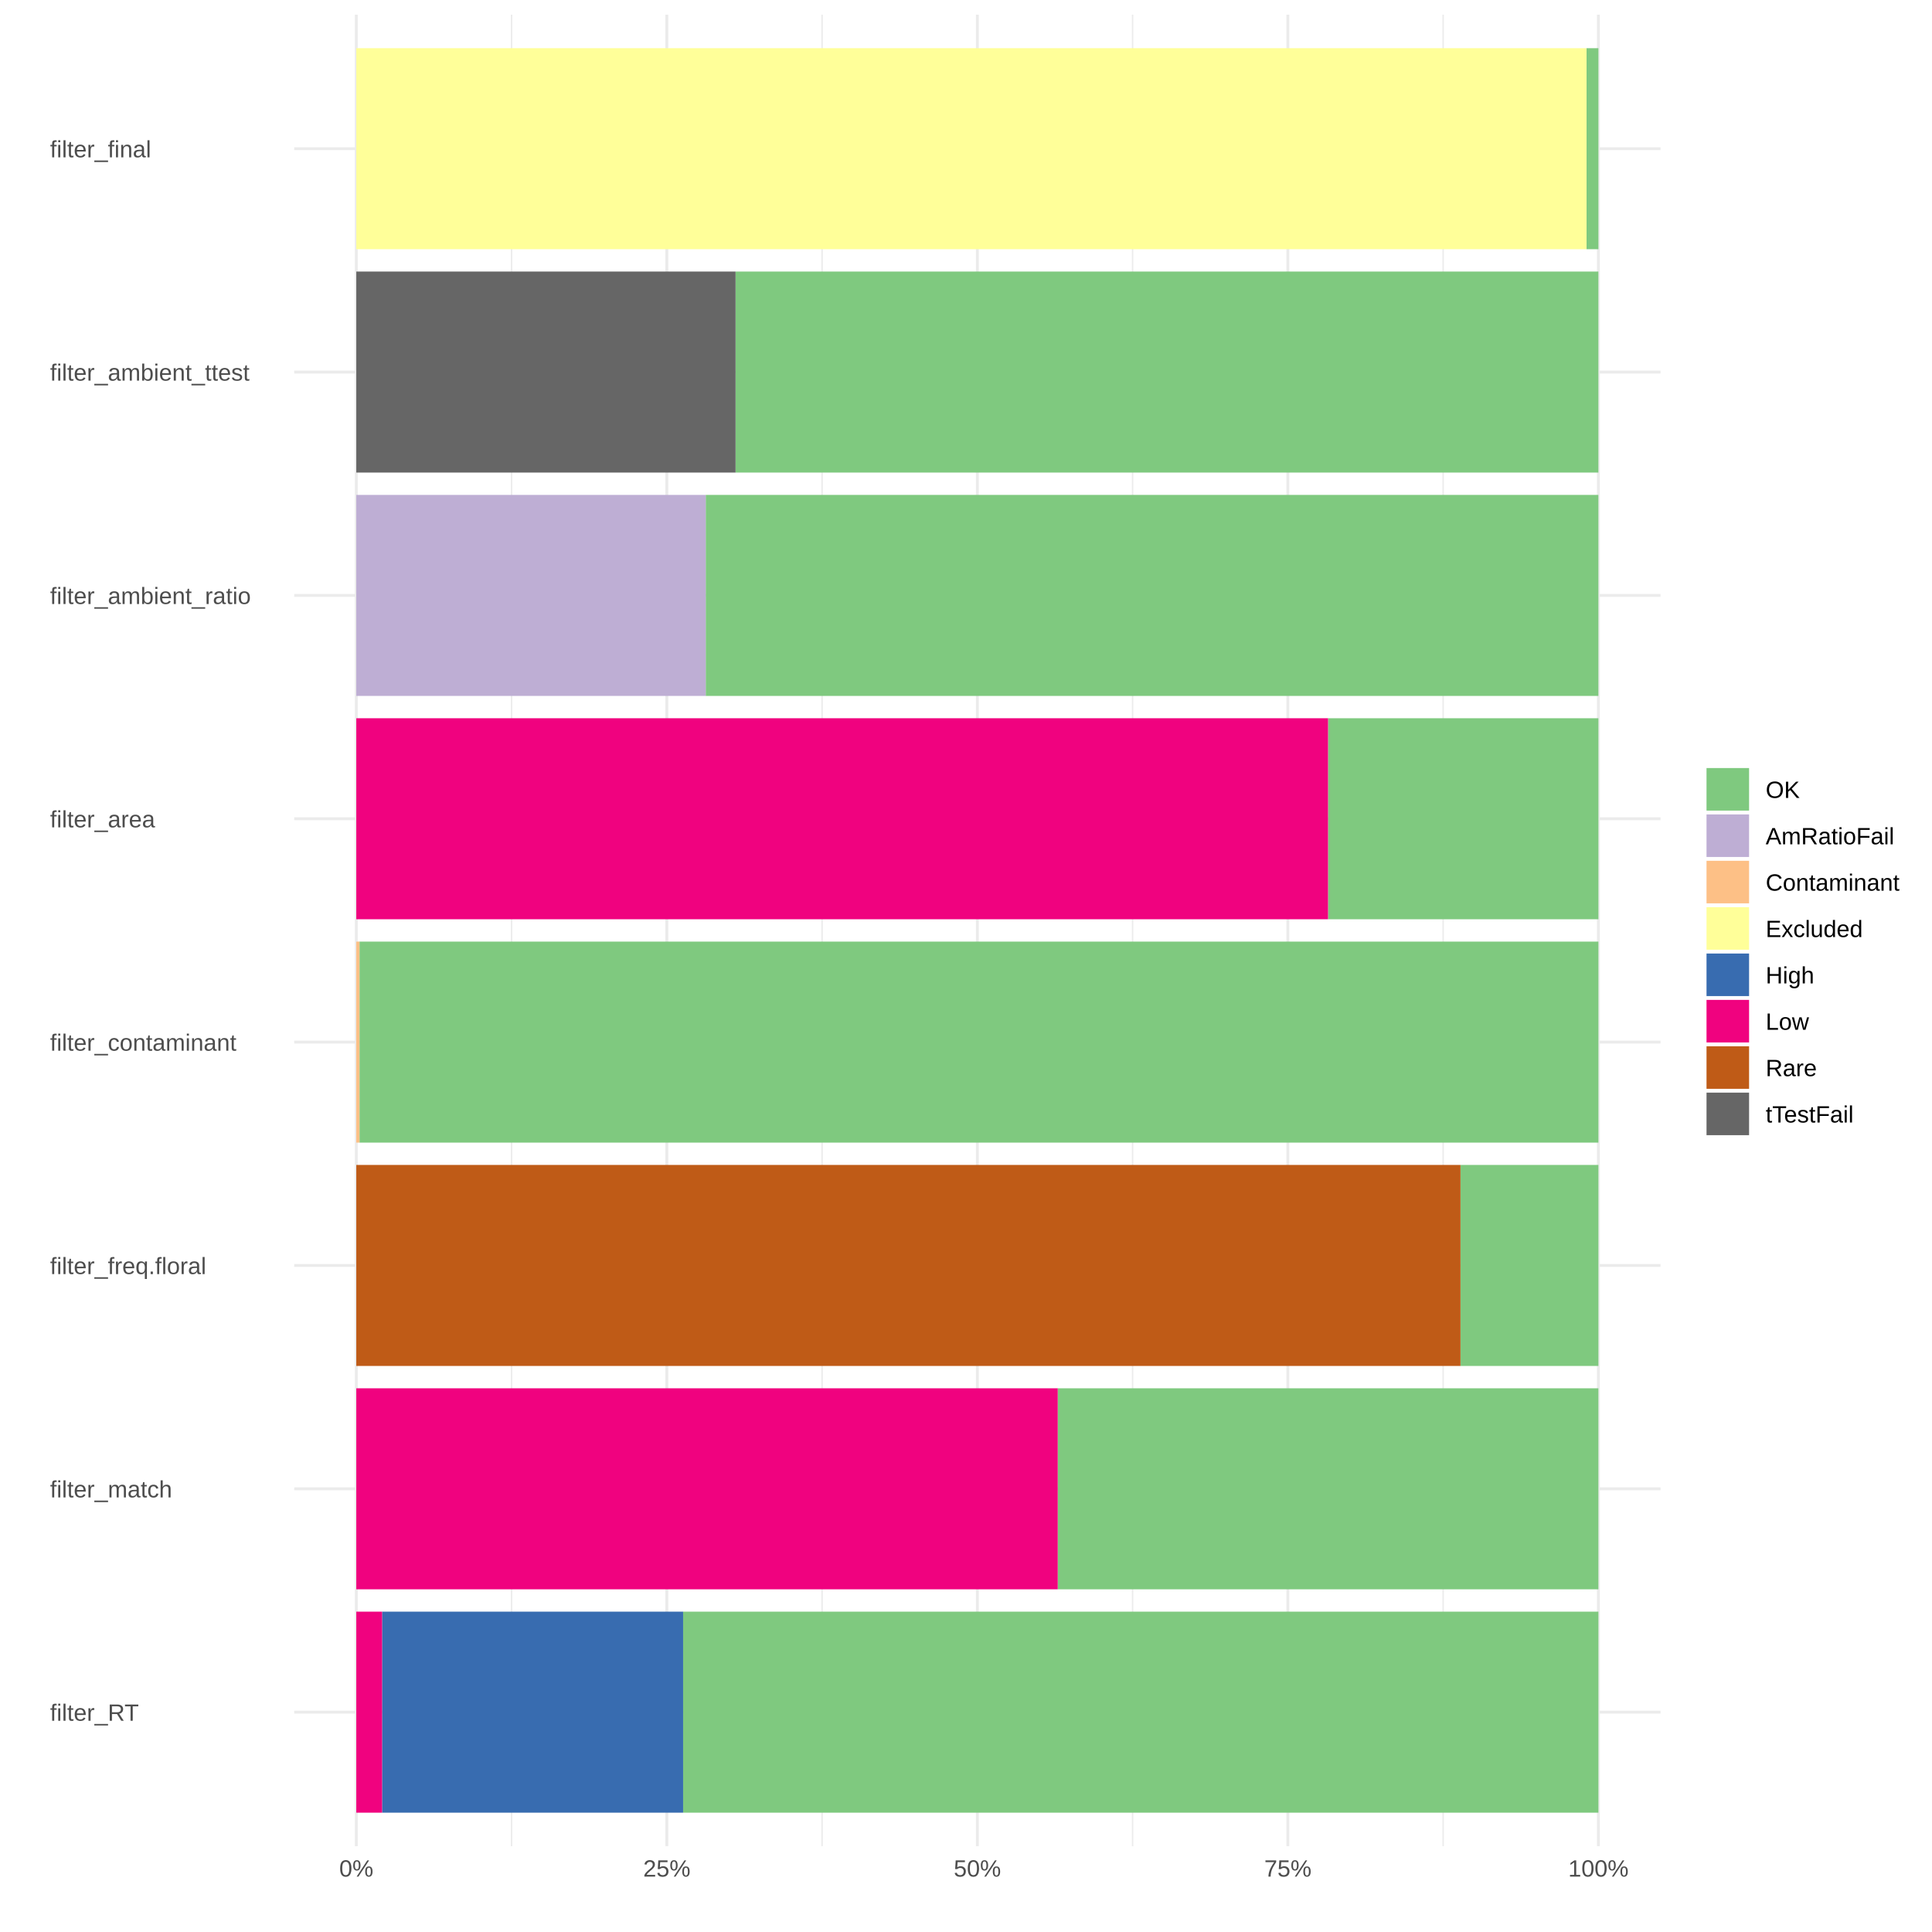
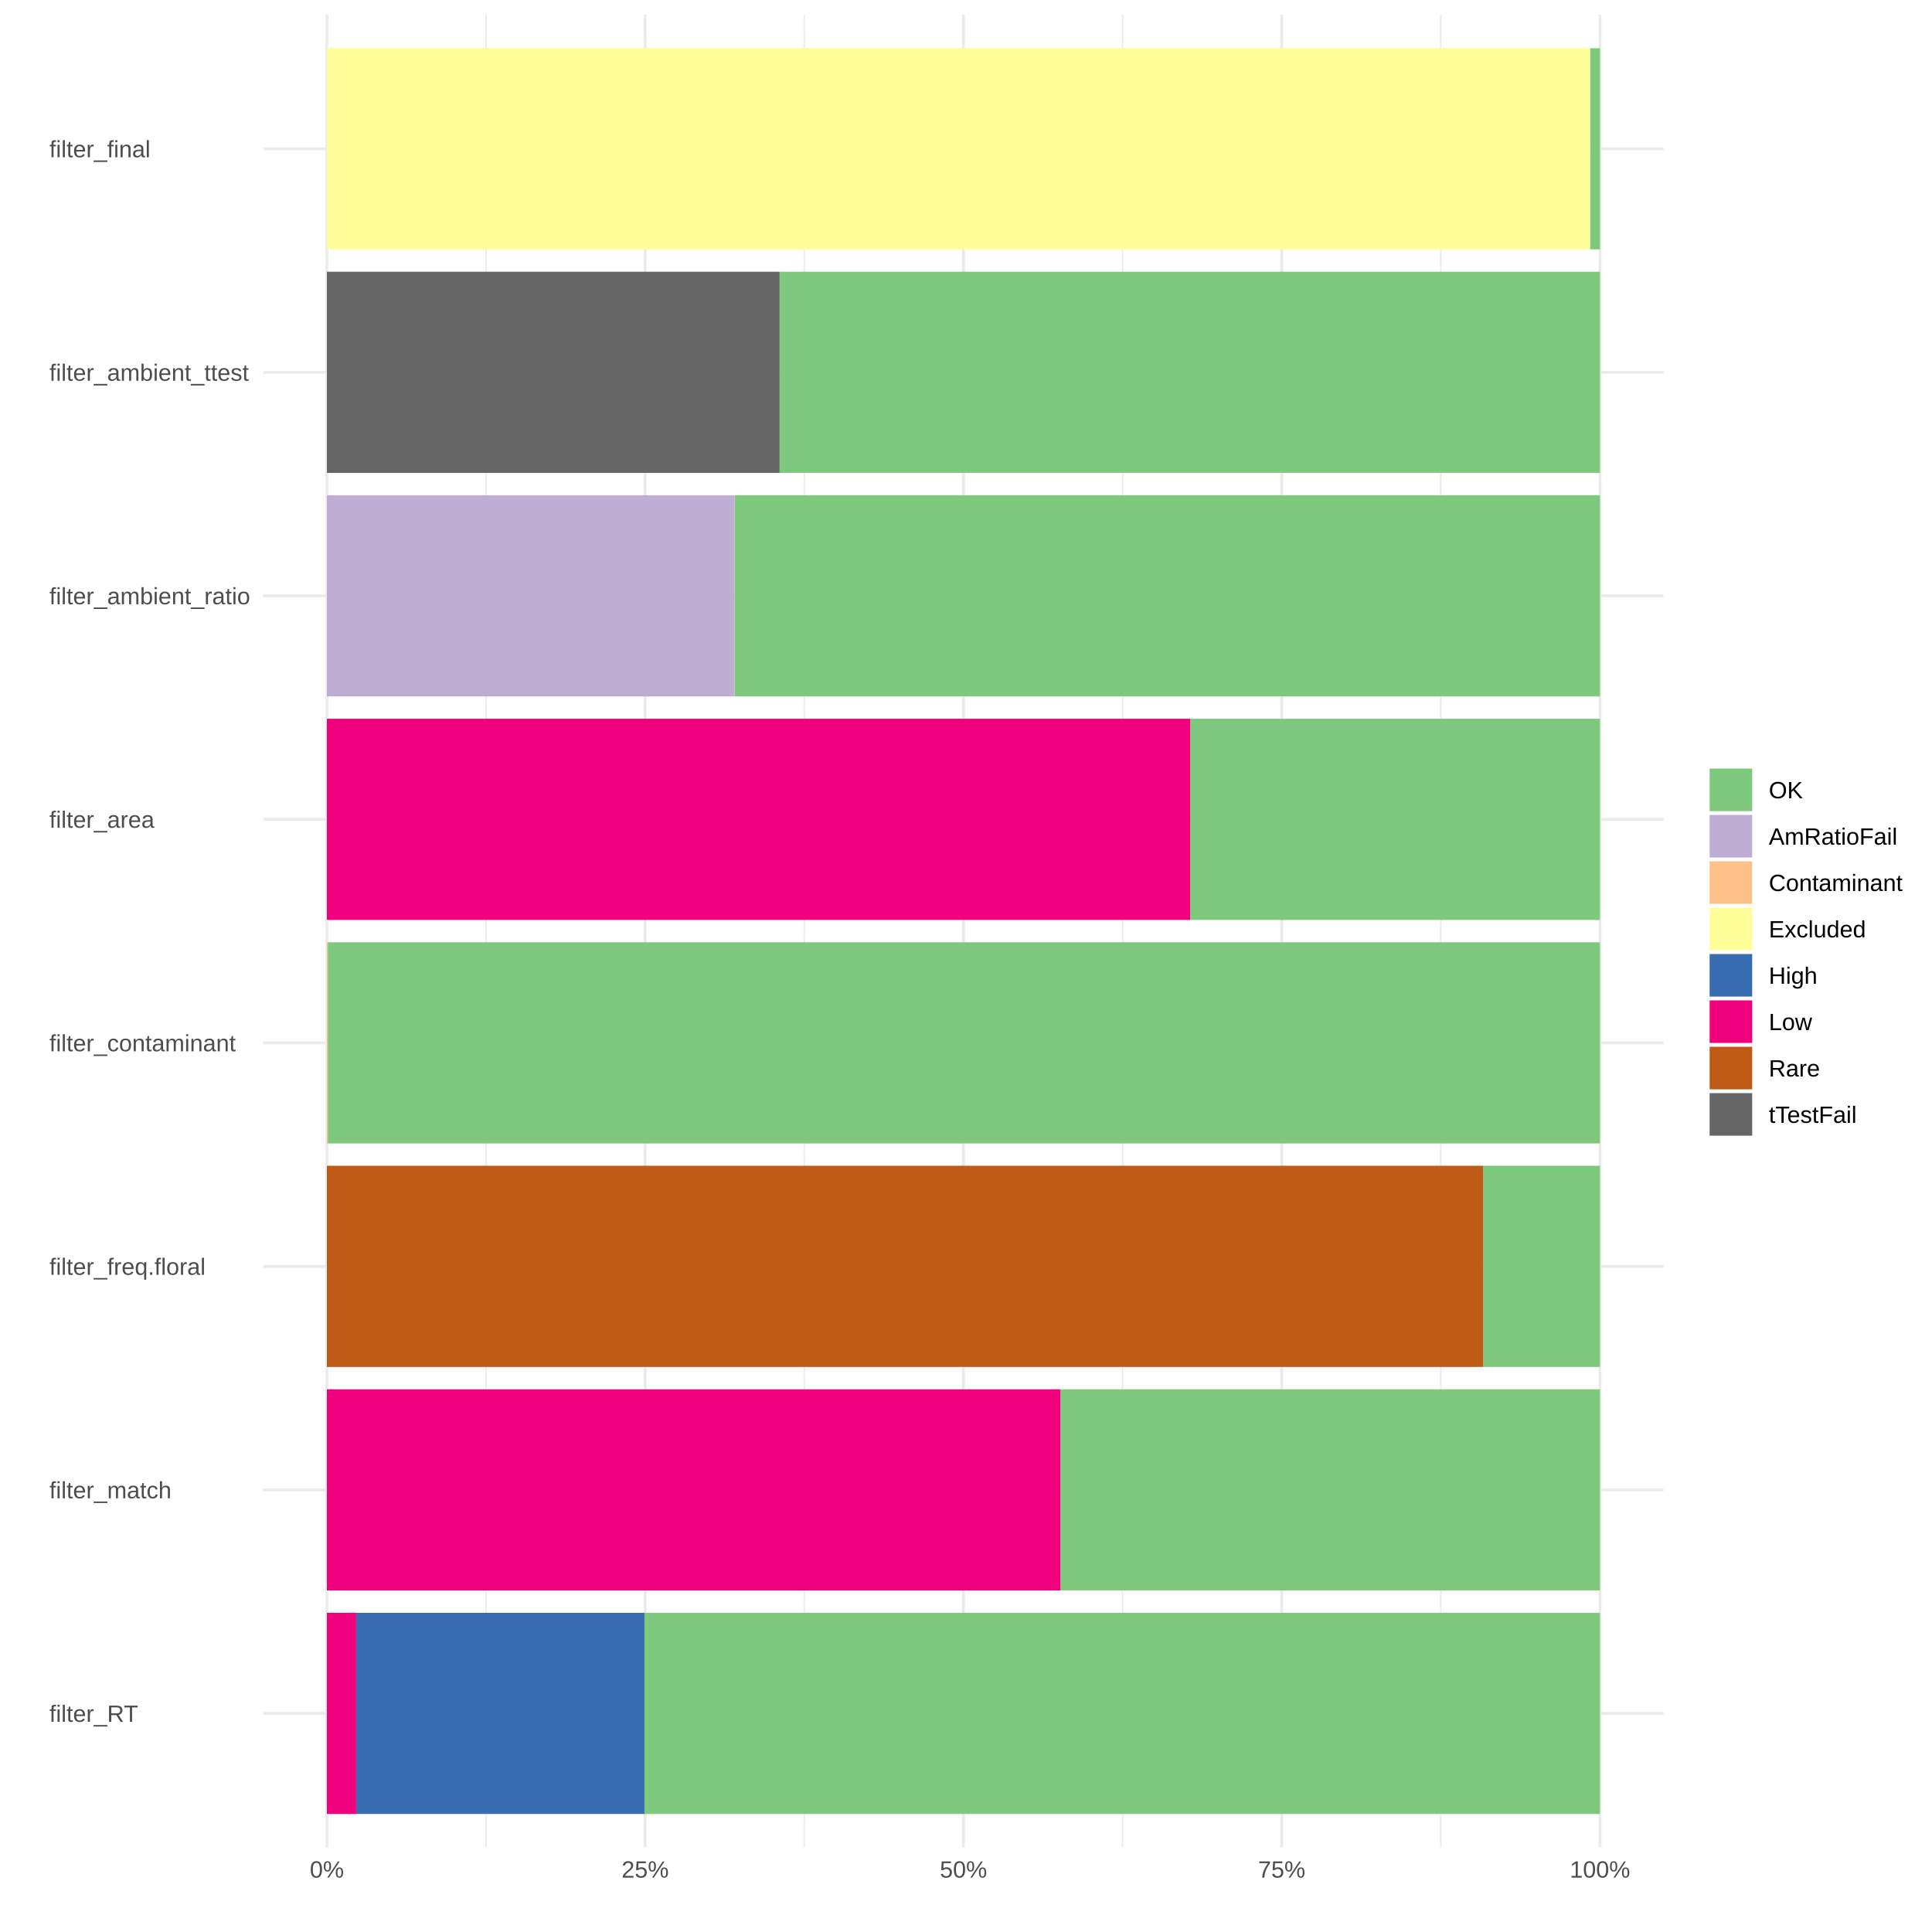
- <svg xmlns="http://www.w3.org/2000/svg" class="svglite" width="720.00pt" height="720.00pt" viewBox="0 0 720.00 720.00">
-   <defs>
-     <style type="text/css">
+ <svg xmlns="http://www.w3.org/2000/svg" width="720.00pt" height="720.00pt" viewBox="0 0 720.00 720.00">
+   <g class="svglite">
+     <defs>
+       <style type="text/css">
    .svglite line, .svglite polyline, .svglite polygon, .svglite path, .svglite rect, .svglite circle {
      fill: none;
      stroke: #000000;
      stroke-linecap: round;
      stroke-linejoin: round;
      stroke-miterlimit: 10.00;
    }
    .svglite text {
      white-space: pre;
    }
+     .svglite g.glyphgroup path {
+       fill: inherit;
+       stroke: none;
+     }
  </style>
-   </defs>
-   <rect width="100%" height="100%" style="stroke: none; fill: #FFFFFF;" />
-   <defs>
-     <clipPath id="cpMC4wMHw3MjAuMDB8MC4wMHw3MjAuMDA=">
-       <rect x="0.00" y="0.00" width="720.00" height="720.00" />
-     </clipPath>
-   </defs>
-   <g clip-path="url(#cpMC4wMHw3MjAuMDB8MC4wMHw3MjAuMDA=)">
- </g>
-   <defs>
-     <clipPath id="cpMTA5LjY0fDYxOC44Mnw1LjQ4fDY4OC4wMQ==">
-       <rect x="109.64" y="5.48" width="509.18" height="682.53" />
-     </clipPath>
-   </defs>
-   <g clip-path="url(#cpMTA5LjY0fDYxOC44Mnw1LjQ4fDY4OC4wMQ==)">
-     <polyline points="190.65,688.01 190.65,5.48 " style="stroke-width: 0.53; stroke: #EBEBEB; stroke-linecap: butt;" />
-     <polyline points="306.37,688.01 306.37,5.48 " style="stroke-width: 0.53; stroke: #EBEBEB; stroke-linecap: butt;" />
-     <polyline points="422.09,688.01 422.09,5.48 " style="stroke-width: 0.53; stroke: #EBEBEB; stroke-linecap: butt;" />
-     <polyline points="537.82,688.01 537.82,5.48 " style="stroke-width: 0.53; stroke: #EBEBEB; stroke-linecap: butt;" />
-     <polyline points="109.64,638.07 618.82,638.07 " style="stroke-width: 1.07; stroke: #EBEBEB; stroke-linecap: butt;" />
-     <polyline points="109.64,554.84 618.82,554.84 " style="stroke-width: 1.07; stroke: #EBEBEB; stroke-linecap: butt;" />
-     <polyline points="109.64,471.60 618.82,471.60 " style="stroke-width: 1.07; stroke: #EBEBEB; stroke-linecap: butt;" />
-     <polyline points="109.64,388.36 618.82,388.36 " style="stroke-width: 1.07; stroke: #EBEBEB; stroke-linecap: butt;" />
-     <polyline points="109.64,305.13 618.82,305.13 " style="stroke-width: 1.07; stroke: #EBEBEB; stroke-linecap: butt;" />
-     <polyline points="109.64,221.89 618.82,221.89 " style="stroke-width: 1.07; stroke: #EBEBEB; stroke-linecap: butt;" />
-     <polyline points="109.64,138.66 618.82,138.66 " style="stroke-width: 1.07; stroke: #EBEBEB; stroke-linecap: butt;" />
-     <polyline points="109.64,55.42 618.82,55.42 " style="stroke-width: 1.07; stroke: #EBEBEB; stroke-linecap: butt;" />
-     <polyline points="132.78,688.01 132.78,5.48 " style="stroke-width: 1.07; stroke: #EBEBEB; stroke-linecap: butt;" />
-     <polyline points="248.51,688.01 248.51,5.48 " style="stroke-width: 1.07; stroke: #EBEBEB; stroke-linecap: butt;" />
-     <polyline points="364.23,688.01 364.23,5.48 " style="stroke-width: 1.07; stroke: #EBEBEB; stroke-linecap: butt;" />
-     <polyline points="479.95,688.01 479.95,5.48 " style="stroke-width: 1.07; stroke: #EBEBEB; stroke-linecap: butt;" />
-     <polyline points="595.68,688.01 595.68,5.48 " style="stroke-width: 1.07; stroke: #EBEBEB; stroke-linecap: butt;" />
-     <rect x="254.58" y="600.62" width="341.10" height="74.91" style="stroke-width: 1.07; stroke: none; stroke-linecap: butt; stroke-linejoin: miter; fill: #7FC97F;" />
-     <rect x="142.39" y="600.62" width="112.19" height="74.91" style="stroke-width: 1.07; stroke: none; stroke-linecap: butt; stroke-linejoin: miter; fill: #386CB0;" />
-     <rect x="132.78" y="600.62" width="9.61" height="74.91" style="stroke-width: 1.07; stroke: none; stroke-linecap: butt; stroke-linejoin: miter; fill: #F0027F;" />
-     <rect x="394.19" y="517.38" width="201.48" height="74.91" style="stroke-width: 1.07; stroke: none; stroke-linecap: butt; stroke-linejoin: miter; fill: #7FC97F;" />
-     <rect x="132.78" y="517.38" width="261.41" height="74.91" style="stroke-width: 1.07; stroke: none; stroke-linecap: butt; stroke-linejoin: miter; fill: #F0027F;" />
-     <rect x="544.28" y="434.14" width="51.40" height="74.91" style="stroke-width: 1.07; stroke: none; stroke-linecap: butt; stroke-linejoin: miter; fill: #7FC97F;" />
-     <rect x="132.78" y="434.14" width="411.50" height="74.91" style="stroke-width: 1.07; stroke: none; stroke-linecap: butt; stroke-linejoin: miter; fill: #BF5B17;" />
-     <rect x="133.97" y="350.91" width="461.71" height="74.91" style="stroke-width: 1.07; stroke: none; stroke-linecap: butt; stroke-linejoin: miter; fill: #7FC97F;" />
-     <rect x="132.78" y="350.91" width="1.19" height="74.91" style="stroke-width: 1.07; stroke: none; stroke-linecap: butt; stroke-linejoin: miter; fill: #FDC086;" />
-     <rect x="494.94" y="267.67" width="100.74" height="74.91" style="stroke-width: 1.07; stroke: none; stroke-linecap: butt; stroke-linejoin: miter; fill: #7FC97F;" />
-     <rect x="132.78" y="267.67" width="362.15" height="74.91" style="stroke-width: 1.07; stroke: none; stroke-linecap: butt; stroke-linejoin: miter; fill: #F0027F;" />
-     <rect x="263.00" y="184.44" width="332.67" height="74.91" style="stroke-width: 1.07; stroke: none; stroke-linecap: butt; stroke-linejoin: miter; fill: #7FC97F;" />
-     <rect x="132.78" y="184.44" width="130.22" height="74.91" style="stroke-width: 1.07; stroke: none; stroke-linecap: butt; stroke-linejoin: miter; fill: #BEAED4;" />
-     <rect x="274.12" y="101.20" width="321.55" height="74.91" style="stroke-width: 1.07; stroke: none; stroke-linecap: butt; stroke-linejoin: miter; fill: #7FC97F;" />
-     <rect x="132.78" y="101.20" width="141.34" height="74.91" style="stroke-width: 1.07; stroke: none; stroke-linecap: butt; stroke-linejoin: miter; fill: #666666;" />
-     <rect x="591.25" y="17.96" width="4.43" height="74.91" style="stroke-width: 1.07; stroke: none; stroke-linecap: butt; stroke-linejoin: miter; fill: #7FC97F;" />
-     <rect x="132.78" y="17.96" width="458.47" height="74.91" style="stroke-width: 1.07; stroke: none; stroke-linecap: butt; stroke-linejoin: miter; fill: #FFFF99;" />
-   </g>
-   <g clip-path="url(#cpMC4wMHw3MjAuMDB8MC4wMHw3MjAuMDA=)">
-     <text x="18.66" y="641.28" style="font-size: 8.80px;fill: #4D4D4D; font-family: &quot;Arial&quot;;">filter_RT</text>
-     <text x="18.66" y="558.04" style="font-size: 8.80px;fill: #4D4D4D; font-family: &quot;Arial&quot;;">filter_match</text>
-     <text x="18.66" y="474.81" style="font-size: 8.80px;fill: #4D4D4D; font-family: &quot;Arial&quot;;">filter_freq.floral</text>
-     <text x="18.66" y="391.57" style="font-size: 8.80px;fill: #4D4D4D; font-family: &quot;Arial&quot;;">filter_contaminant</text>
-     <text x="18.66" y="308.34" style="font-size: 8.80px;fill: #4D4D4D; font-family: &quot;Arial&quot;;">filter_area</text>
-     <text x="18.66" y="225.10" style="font-size: 8.80px;fill: #4D4D4D; font-family: &quot;Arial&quot;;">filter_ambient_ratio</text>
-     <text x="18.66" y="141.86" style="font-size: 8.80px;fill: #4D4D4D; font-family: &quot;Arial&quot;;">filter_ambient_ttest</text>
-     <text x="18.66" y="58.63" style="font-size: 8.80px;fill: #4D4D4D; font-family: &quot;Arial&quot;;">filter_final</text>
-     <text x="132.78" y="699.36" text-anchor="middle" style="font-size: 8.80px;fill: #4D4D4D; font-family: &quot;Arial&quot;;">0%</text>
-     <text x="248.51" y="699.36" text-anchor="middle" style="font-size: 8.80px;fill: #4D4D4D; font-family: &quot;Arial&quot;;">25%</text>
-     <text x="364.23" y="699.36" text-anchor="middle" style="font-size: 8.80px;fill: #4D4D4D; font-family: &quot;Arial&quot;;">50%</text>
-     <text x="479.95" y="699.36" text-anchor="middle" style="font-size: 8.80px;fill: #4D4D4D; font-family: &quot;Arial&quot;;">75%</text>
-     <text x="595.68" y="699.36" text-anchor="middle" style="font-size: 8.80px;fill: #4D4D4D; font-family: &quot;Arial&quot;;">100%</text>
-     <rect x="635.97" y="286.23" width="15.86" height="15.86" style="stroke-width: 1.07; stroke: none; stroke-linecap: butt; stroke-linejoin: miter; fill: #7FC97F;" />
-     <rect x="635.97" y="303.51" width="15.86" height="15.86" style="stroke-width: 1.07; stroke: none; stroke-linecap: butt; stroke-linejoin: miter; fill: #BEAED4;" />
-     <rect x="635.97" y="320.79" width="15.86" height="15.86" style="stroke-width: 1.07; stroke: none; stroke-linecap: butt; stroke-linejoin: miter; fill: #FDC086;" />
-     <rect x="635.97" y="338.07" width="15.86" height="15.86" style="stroke-width: 1.07; stroke: none; stroke-linecap: butt; stroke-linejoin: miter; fill: #FFFF99;" />
-     <rect x="635.97" y="355.35" width="15.86" height="15.86" style="stroke-width: 1.07; stroke: none; stroke-linecap: butt; stroke-linejoin: miter; fill: #386CB0;" />
-     <rect x="635.97" y="372.63" width="15.86" height="15.86" style="stroke-width: 1.07; stroke: none; stroke-linecap: butt; stroke-linejoin: miter; fill: #F0027F;" />
-     <rect x="635.97" y="389.91" width="15.86" height="15.86" style="stroke-width: 1.07; stroke: none; stroke-linecap: butt; stroke-linejoin: miter; fill: #BF5B17;" />
-     <rect x="635.97" y="407.19" width="15.86" height="15.86" style="stroke-width: 1.07; stroke: none; stroke-linecap: butt; stroke-linejoin: miter; fill: #666666;" />
-     <text x="658.02" y="297.37" style="font-size: 8.80px; font-family: &quot;Arial&quot;;">OK</text>
-     <text x="658.02" y="314.65" style="font-size: 8.80px; font-family: &quot;Arial&quot;;">AmRatioFail</text>
-     <text x="658.02" y="331.93" style="font-size: 8.80px; font-family: &quot;Arial&quot;;">Contaminant</text>
-     <text x="658.02" y="349.21" style="font-size: 8.80px; font-family: &quot;Arial&quot;;">Excluded</text>
-     <text x="658.02" y="366.49" style="font-size: 8.80px; font-family: &quot;Arial&quot;;">High</text>
-     <text x="658.02" y="383.77" style="font-size: 8.80px; font-family: &quot;Arial&quot;;">Low</text>
-     <text x="658.02" y="401.05" style="font-size: 8.80px; font-family: &quot;Arial&quot;;">Rare</text>
-     <text x="658.02" y="418.33" style="font-size: 8.80px; font-family: &quot;Arial&quot;;">tTestFail</text>
+     </defs>
+     <rect width="100%" height="100%" style="stroke: none; fill: #FFFFFF;" />
+     <defs>
+       <clipPath id="cpMC4wMHw3MjAuMDB8MC4wMHw3MjAuMDA=">
+         <rect x="0.00" y="0.00" width="720.00" height="720.00" />
+       </clipPath>
+     </defs>
+     <g clip-path="url(#cpMC4wMHw3MjAuMDB8MC4wMHw3MjAuMDA=)">
+       <rect x="0.00" y="0.00" width="720.00" height="720.00" style="stroke-width: 1.07; stroke: none; fill: #FFFFFF;" />
+     </g>
+     <defs>
+       <clipPath id="cpOTguMTB8NjE5Ljk4fDUuNDh8Njg4LjUw">
+         <rect x="98.10" y="5.48" width="521.89" height="683.02" />
+       </clipPath>
+     </defs>
+     <g clip-path="url(#cpOTguMTB8NjE5Ljk4fDUuNDh8Njg4LjUw)">
+       <polyline points="181.12,688.50 181.12,5.48 " style="stroke-width: 0.53; stroke: #EBEBEB; stroke-linecap: butt;" />
+       <polyline points="299.73,688.50 299.73,5.48 " style="stroke-width: 0.53; stroke: #EBEBEB; stroke-linecap: butt;" />
+       <polyline points="418.35,688.50 418.35,5.48 " style="stroke-width: 0.53; stroke: #EBEBEB; stroke-linecap: butt;" />
+       <polyline points="536.96,688.50 536.96,5.48 " style="stroke-width: 0.53; stroke: #EBEBEB; stroke-linecap: butt;" />
+       <polyline points="98.10,638.53 619.98,638.53 " style="stroke-width: 1.07; stroke: #EBEBEB; stroke-linecap: butt;" />
+       <polyline points="98.10,555.23 619.98,555.23 " style="stroke-width: 1.07; stroke: #EBEBEB; stroke-linecap: butt;" />
+       <polyline points="98.10,471.94 619.98,471.94 " style="stroke-width: 1.07; stroke: #EBEBEB; stroke-linecap: butt;" />
+       <polyline points="98.10,388.64 619.98,388.64 " style="stroke-width: 1.07; stroke: #EBEBEB; stroke-linecap: butt;" />
+       <polyline points="98.10,305.34 619.98,305.34 " style="stroke-width: 1.07; stroke: #EBEBEB; stroke-linecap: butt;" />
+       <polyline points="98.10,222.05 619.98,222.05 " style="stroke-width: 1.07; stroke: #EBEBEB; stroke-linecap: butt;" />
+       <polyline points="98.10,138.75 619.98,138.75 " style="stroke-width: 1.07; stroke: #EBEBEB; stroke-linecap: butt;" />
+       <polyline points="98.10,55.46 619.98,55.46 " style="stroke-width: 1.07; stroke: #EBEBEB; stroke-linecap: butt;" />
+       <polyline points="121.82,688.50 121.82,5.48 " style="stroke-width: 1.07; stroke: #EBEBEB; stroke-linecap: butt;" />
+       <polyline points="240.43,688.50 240.43,5.48 " style="stroke-width: 1.07; stroke: #EBEBEB; stroke-linecap: butt;" />
+       <polyline points="359.04,688.50 359.04,5.48 " style="stroke-width: 1.07; stroke: #EBEBEB; stroke-linecap: butt;" />
+       <polyline points="477.65,688.50 477.65,5.48 " style="stroke-width: 1.07; stroke: #EBEBEB; stroke-linecap: butt;" />
+       <polyline points="596.26,688.50 596.26,5.48 " style="stroke-width: 1.07; stroke: #EBEBEB; stroke-linecap: butt;" />
+       <rect x="240.17" y="601.04" width="356.09" height="74.97" style="stroke-width: 1.07; stroke: none; stroke-linecap: butt; stroke-linejoin: miter; fill: #7FC97F;" />
+       <rect x="132.75" y="601.04" width="107.42" height="74.97" style="stroke-width: 1.07; stroke: none; stroke-linecap: butt; stroke-linejoin: miter; fill: #386CB0;" />
+       <rect x="121.82" y="601.04" width="10.93" height="74.97" style="stroke-width: 1.07; stroke: none; stroke-linecap: butt; stroke-linejoin: miter; fill: #F0027F;" />
+       <rect x="395.19" y="517.75" width="201.07" height="74.97" style="stroke-width: 1.07; stroke: none; stroke-linecap: butt; stroke-linejoin: miter; fill: #7FC97F;" />
+       <rect x="121.82" y="517.75" width="273.37" height="74.97" style="stroke-width: 1.07; stroke: none; stroke-linecap: butt; stroke-linejoin: miter; fill: #F0027F;" />
+       <rect x="552.71" y="434.45" width="43.55" height="74.97" style="stroke-width: 1.07; stroke: none; stroke-linecap: butt; stroke-linejoin: miter; fill: #7FC97F;" />
+       <rect x="121.82" y="434.45" width="430.89" height="74.97" style="stroke-width: 1.07; stroke: none; stroke-linecap: butt; stroke-linejoin: miter; fill: #BF5B17;" />
+       <rect x="122.16" y="351.16" width="474.10" height="74.97" style="stroke-width: 1.07; stroke: none; stroke-linecap: butt; stroke-linejoin: miter; fill: #7FC97F;" />
+       <rect x="121.82" y="351.16" width="0.34" height="74.97" style="stroke-width: 1.07; stroke: none; stroke-linecap: butt; stroke-linejoin: miter; fill: #FDC086;" />
+       <rect x="443.57" y="267.86" width="152.70" height="74.97" style="stroke-width: 1.07; stroke: none; stroke-linecap: butt; stroke-linejoin: miter; fill: #7FC97F;" />
+       <rect x="121.82" y="267.86" width="321.75" height="74.97" style="stroke-width: 1.07; stroke: none; stroke-linecap: butt; stroke-linejoin: miter; fill: #F0027F;" />
+       <rect x="273.74" y="184.57" width="322.52" height="74.97" style="stroke-width: 1.07; stroke: none; stroke-linecap: butt; stroke-linejoin: miter; fill: #7FC97F;" />
+       <rect x="121.82" y="184.57" width="151.92" height="74.97" style="stroke-width: 1.07; stroke: none; stroke-linecap: butt; stroke-linejoin: miter; fill: #BEAED4;" />
+       <rect x="290.52" y="101.27" width="305.74" height="74.97" style="stroke-width: 1.07; stroke: none; stroke-linecap: butt; stroke-linejoin: miter; fill: #7FC97F;" />
+       <rect x="121.82" y="101.27" width="168.71" height="74.97" style="stroke-width: 1.07; stroke: none; stroke-linecap: butt; stroke-linejoin: miter; fill: #666666;" />
+       <rect x="592.56" y="17.97" width="3.70" height="74.97" style="stroke-width: 1.07; stroke: none; stroke-linecap: butt; stroke-linejoin: miter; fill: #7FC97F;" />
+       <rect x="121.82" y="17.97" width="470.74" height="74.97" style="stroke-width: 1.07; stroke: none; stroke-linecap: butt; stroke-linejoin: miter; fill: #FFFF99;" />
+     </g>
+     <g clip-path="url(#cpMC4wMHw3MjAuMDB8MC4wMHw3MjAuMDA=)">
+       <text x="18.41" y="641.68" style="font-size: 8.80px;fill: #4D4D4D; font-family: &quot;Arial&quot;;">filter_RT</text>
+       <text x="18.41" y="558.38" style="font-size: 8.80px;fill: #4D4D4D; font-family: &quot;Arial&quot;;">filter_match</text>
+       <text x="18.41" y="475.09" style="font-size: 8.80px;fill: #4D4D4D; font-family: &quot;Arial&quot;;">filter_freq.floral</text>
+       <text x="18.41" y="391.79" style="font-size: 8.80px;fill: #4D4D4D; font-family: &quot;Arial&quot;;">filter_contaminant</text>
+       <text x="18.41" y="308.49" style="font-size: 8.80px;fill: #4D4D4D; font-family: &quot;Arial&quot;;">filter_area</text>
+       <text x="18.41" y="225.20" style="font-size: 8.80px;fill: #4D4D4D; font-family: &quot;Arial&quot;;">filter_ambient_ratio</text>
+       <text x="18.41" y="141.90" style="font-size: 8.80px;fill: #4D4D4D; font-family: &quot;Arial&quot;;">filter_ambient_ttest</text>
+       <text x="18.41" y="58.61" style="font-size: 8.80px;fill: #4D4D4D; font-family: &quot;Arial&quot;;">filter_final</text>
+       <text x="121.82" y="699.74" text-anchor="middle" style="font-size: 8.80px;fill: #4D4D4D; font-family: &quot;Arial&quot;;">0%</text>
+       <text x="240.43" y="699.74" text-anchor="middle" style="font-size: 8.80px;fill: #4D4D4D; font-family: &quot;Arial&quot;;">25%</text>
+       <text x="359.04" y="699.74" text-anchor="middle" style="font-size: 8.80px;fill: #4D4D4D; font-family: &quot;Arial&quot;;">50%</text>
+       <text x="477.65" y="699.74" text-anchor="middle" style="font-size: 8.80px;fill: #4D4D4D; font-family: &quot;Arial&quot;;">75%</text>
+       <text x="596.26" y="699.74" text-anchor="middle" style="font-size: 8.80px;fill: #4D4D4D; font-family: &quot;Arial&quot;;">100%</text>
+       <rect x="637.13" y="286.42" width="15.86" height="15.86" style="stroke-width: 1.07; stroke: none; stroke-linecap: butt; stroke-linejoin: miter; fill: #7FC97F;" />
+       <rect x="637.13" y="303.70" width="15.86" height="15.86" style="stroke-width: 1.07; stroke: none; stroke-linecap: butt; stroke-linejoin: miter; fill: #BEAED4;" />
+       <rect x="637.13" y="320.98" width="15.86" height="15.86" style="stroke-width: 1.07; stroke: none; stroke-linecap: butt; stroke-linejoin: miter; fill: #FDC086;" />
+       <rect x="637.13" y="338.26" width="15.86" height="15.86" style="stroke-width: 1.07; stroke: none; stroke-linecap: butt; stroke-linejoin: miter; fill: #FFFF99;" />
+       <rect x="637.13" y="355.54" width="15.86" height="15.86" style="stroke-width: 1.07; stroke: none; stroke-linecap: butt; stroke-linejoin: miter; fill: #386CB0;" />
+       <rect x="637.13" y="372.82" width="15.86" height="15.86" style="stroke-width: 1.07; stroke: none; stroke-linecap: butt; stroke-linejoin: miter; fill: #F0027F;" />
+       <rect x="637.13" y="390.10" width="15.86" height="15.86" style="stroke-width: 1.07; stroke: none; stroke-linecap: butt; stroke-linejoin: miter; fill: #BF5B17;" />
+       <rect x="637.13" y="407.38" width="15.86" height="15.86" style="stroke-width: 1.07; stroke: none; stroke-linecap: butt; stroke-linejoin: miter; fill: #666666;" />
+       <text x="659.18" y="297.50" style="font-size: 8.80px; font-family: &quot;Arial&quot;;">OK</text>
+       <text x="659.18" y="314.78" style="font-size: 8.80px; font-family: &quot;Arial&quot;;">AmRatioFail</text>
+       <text x="659.18" y="332.06" style="font-size: 8.80px; font-family: &quot;Arial&quot;;">Contaminant</text>
+       <text x="659.18" y="349.34" style="font-size: 8.80px; font-family: &quot;Arial&quot;;">Excluded</text>
+       <text x="659.18" y="366.62" style="font-size: 8.80px; font-family: &quot;Arial&quot;;">High</text>
+       <text x="659.18" y="383.90" style="font-size: 8.80px; font-family: &quot;Arial&quot;;">Low</text>
+       <text x="659.18" y="401.18" style="font-size: 8.80px; font-family: &quot;Arial&quot;;">Rare</text>
+       <text x="659.18" y="418.46" style="font-size: 8.80px; font-family: &quot;Arial&quot;;">tTestFail</text>
+     </g>
  </g>
</svg>
